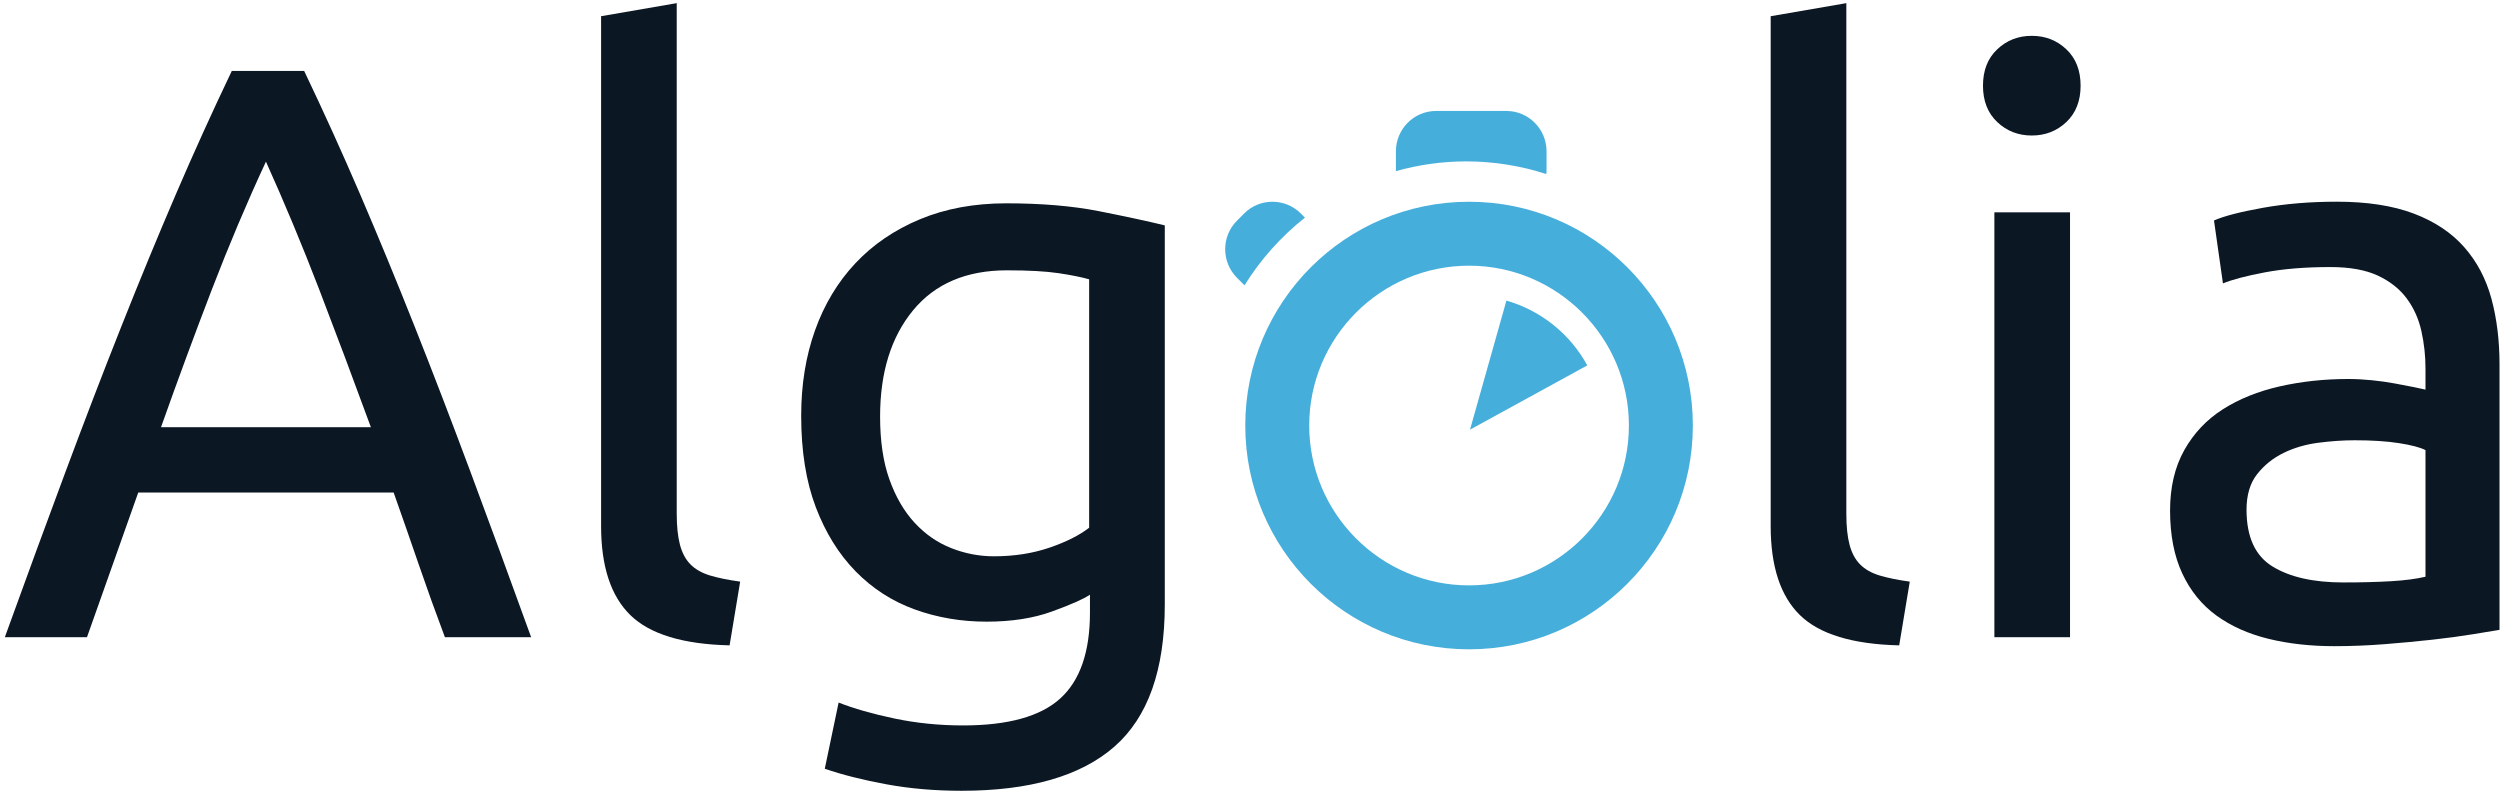
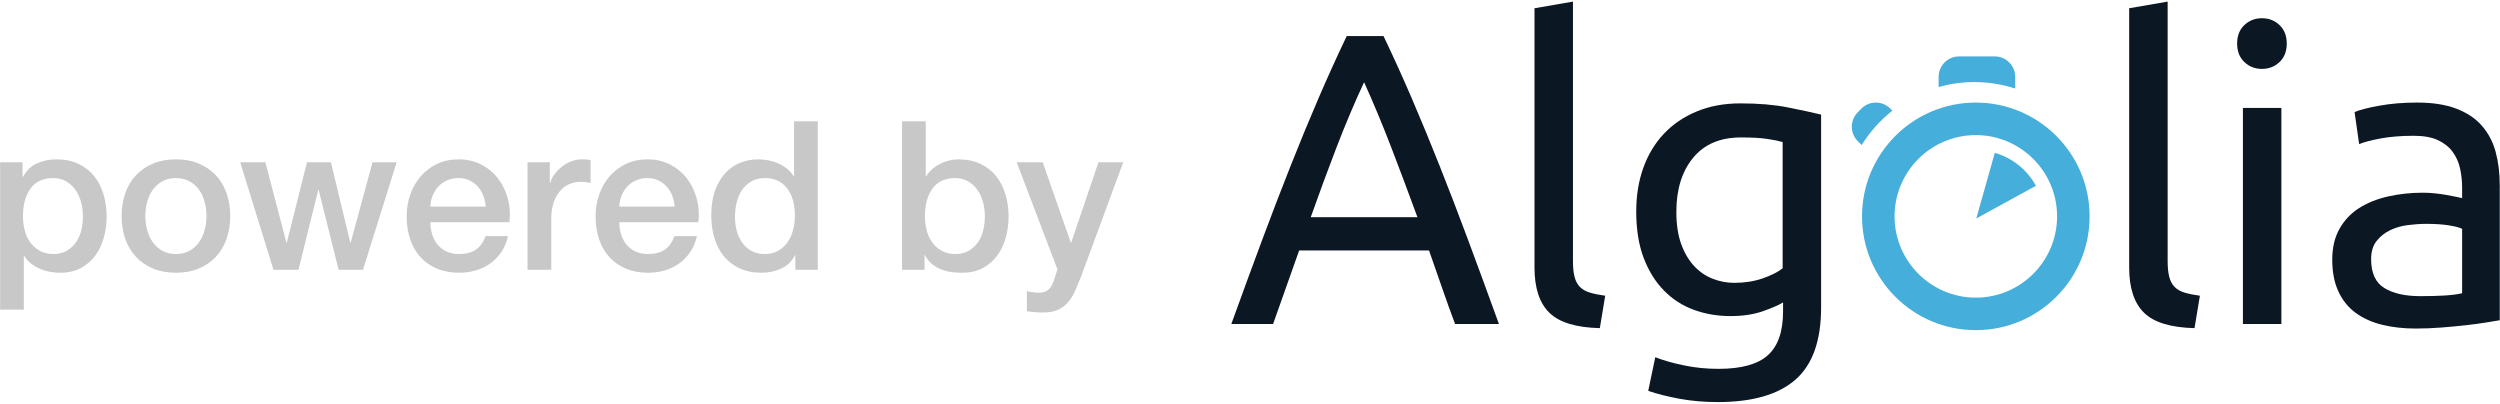
- <svg xmlns="http://www.w3.org/2000/svg" width="391px" height="124px" viewBox="0 0 391 124" version="1.1">
+ <svg xmlns="http://www.w3.org/2000/svg" width="769px" height="124px" viewBox="0 0 769 124" version="1.1">
  <defs />
  <g id="Page-1" stroke="none" stroke-width="1" fill="none" fill-rule="evenodd">
-     <g id="Algolia_logo_bg-white" transform="translate(1, 0)">
-       <path d="M234.603,47.018 L228.908,67.199 L247.25,57.147 C244.586,52.262 240.04,48.569 234.603,47.018 Z" id="Fill-1" fill="#46AEDA" />
-       <path d="M202.456,33.4 C200.002,30.936 196.022,30.938 193.569,33.4 L192.459,34.516 C190.005,36.978 190.007,40.976 192.459,43.44 L193.641,44.627 C196.159,40.569 199.365,36.988 203.09,34.039 L202.456,33.4 Z" id="Fill-2" fill="#46AEDA" />
-       <path d="M240.841,27.224 C240.85,27.088 240.88,26.959 240.88,26.82 L240.88,23.665 C240.879,20.181 238.067,17.356 234.598,17.354 L223.601,17.354 C220.133,17.356 217.32,20.18 217.32,23.665 L217.32,26.765 C220.821,25.78 224.505,25.242 228.315,25.242 C232.683,25.242 236.891,25.943 240.841,27.224" id="Fill-3" fill="#46AEDA" />
-       <path d="M228.761,41.553 C242.545,41.553 253.761,52.768 253.761,66.553 C253.761,80.337 242.545,91.553 228.761,91.553 C214.976,91.553 203.761,80.337 203.761,66.553 C203.761,52.768 214.976,41.553 228.761,41.553 M193.761,66.553 C193.761,85.881 209.428,101.553 228.761,101.553 C248.093,101.553 263.761,85.881 263.761,66.553 C263.761,47.225 248.093,31.553 228.761,31.553 C209.428,31.553 193.761,47.225 193.761,66.553 Z" id="Fill-4" fill="#46AEDA" />
-       <path d="M68.583,99.656 C67.14,95.821 65.784,92.052 64.512,88.346 C63.24,84.64 61.923,80.87 60.568,77.036 L20.62,77.036 L12.605,99.656 L-0.245,99.656 C3.147,90.285 6.327,81.618 9.297,73.651 C12.266,65.685 15.168,58.123 18.013,50.969 C20.852,43.811 23.673,36.975 26.472,30.458 C29.271,23.941 32.197,17.488 35.251,11.099 L46.573,11.099 C49.627,17.488 52.553,23.941 55.352,30.458 C58.151,36.975 60.97,43.811 63.813,50.969 C66.653,58.123 69.557,65.685 72.527,73.651 C75.495,81.618 78.676,90.285 82.069,99.656 L68.583,99.656 L68.583,99.656 Z M57.006,66.815 C54.29,59.401 51.598,52.226 48.928,45.281 C46.255,38.338 43.476,31.673 40.594,25.282 C37.624,31.673 34.805,38.338 32.134,45.281 C29.463,52.226 26.81,59.401 24.182,66.815 L57.006,66.815 L57.006,66.815 Z" id="Fill-5" fill="#0C1724" />
-       <path d="M113.109,100.933 C105.815,100.762 100.643,99.188 97.59,96.205 C94.535,93.224 93.011,88.581 93.011,82.276 L93.011,2.535 L104.84,0.491 L104.84,80.359 C104.84,82.321 105.011,83.938 105.349,85.216 C105.69,86.493 106.241,87.517 107.003,88.283 C107.766,89.048 108.785,89.624 110.058,90.008 C111.331,90.391 112.899,90.711 114.763,90.967 L113.109,100.933" id="Fill-6" fill="#0C1724" />
-       <path d="M169.469,93.01 C168.453,93.695 166.48,94.565 163.554,95.63 C160.628,96.695 157.213,97.228 153.312,97.228 C149.325,97.228 145.572,96.588 142.053,95.312 C138.533,94.032 135.458,92.052 132.829,89.369 C130.2,86.684 128.122,83.342 126.595,79.338 C125.07,75.334 124.305,70.563 124.305,65.026 C124.305,60.17 125.024,55.718 126.468,51.671 C127.91,47.626 130.008,44.131 132.766,41.192 C135.521,38.253 138.892,35.953 142.879,34.292 C146.866,32.63 151.361,31.799 156.365,31.799 C161.878,31.799 166.69,32.206 170.806,33.014 C174.919,33.825 178.375,34.569 181.173,35.249 L181.173,94.545 C181.173,104.768 178.546,112.178 173.287,116.779 C168.026,121.379 160.054,123.678 149.368,123.678 C145.212,123.678 141.29,123.34 137.6,122.658 C133.911,121.974 130.708,121.168 127.996,120.23 L130.159,109.88 C132.532,110.814 135.438,111.647 138.873,112.371 C142.308,113.093 145.89,113.458 149.622,113.458 C156.662,113.458 161.729,112.052 164.826,109.239 C167.922,106.429 169.469,101.955 169.469,95.821 L169.469,93.01 L169.469,93.01 Z M164.572,42.726 C162.577,42.429 159.885,42.278 156.494,42.278 C150.133,42.278 145.234,44.368 141.799,48.541 C138.364,52.715 136.647,58.251 136.647,65.152 C136.647,68.987 137.132,72.267 138.109,74.993 C139.085,77.721 140.399,79.975 142.053,81.766 C143.707,83.553 145.615,84.876 147.778,85.726 C149.941,86.579 152.168,87.004 154.458,87.004 C157.595,87.004 160.479,86.557 163.108,85.663 C165.736,84.767 167.815,83.725 169.342,82.533 L169.342,43.685 C168.153,43.344 166.565,43.025 164.572,42.726 Z" id="Fill-7" fill="#0C1724" />
-       <path d="M296.035,100.934 C288.739,100.762 283.567,99.189 280.514,96.206 C277.461,93.226 275.934,88.581 275.934,82.277 L275.934,2.537 L287.767,0.492 L287.767,80.359 C287.767,82.321 287.935,83.938 288.275,85.216 C288.614,86.494 289.165,87.517 289.93,88.283 C290.692,89.05 291.708,89.626 292.982,90.009 C294.254,90.393 295.821,90.711 297.689,90.967 L296.035,100.934" id="Fill-8" fill="#0C1724" />
-       <path d="M316.771,21.194 C314.652,21.194 312.847,20.49 311.366,19.086 C309.88,17.679 309.139,15.786 309.139,13.399 C309.139,11.014 309.88,9.117 311.366,7.713 C312.847,6.306 314.652,5.604 316.771,5.604 C318.891,5.604 320.694,6.306 322.18,7.713 C323.661,9.117 324.406,11.014 324.406,13.399 C324.406,15.786 323.661,17.679 322.18,19.086 C320.694,20.49 318.891,21.194 316.771,21.194 L316.771,21.194 Z M310.92,33.206 L322.752,33.206 L322.752,99.656 L310.92,99.656 L310.92,33.206 Z" id="Fill-9" fill="#0C1724" />
-       <path d="M364.479,31.545 C369.229,31.545 373.236,32.165 376.503,33.399 C379.766,34.634 382.396,36.38 384.389,38.636 C386.382,40.896 387.803,43.579 388.652,46.689 C389.498,49.798 389.924,53.226 389.924,56.975 L389.924,98.508 C388.906,98.678 387.485,98.912 385.663,99.21 C383.838,99.508 381.782,99.784 379.492,100.04 C377.202,100.295 374.72,100.529 372.05,100.742 C369.377,100.953 366.725,101.062 364.098,101.062 C360.364,101.062 356.931,100.679 353.793,99.912 C350.654,99.145 347.94,97.931 345.65,96.271 C343.36,94.61 341.579,92.417 340.307,89.689 C339.035,86.963 338.399,83.683 338.399,79.849 C338.399,76.187 339.14,73.034 340.626,70.393 C342.107,67.753 344.122,65.624 346.668,64.003 C349.213,62.386 352.181,61.192 355.574,60.425 C358.965,59.659 362.527,59.275 366.26,59.275 C367.446,59.275 368.678,59.338 369.95,59.466 C371.222,59.594 372.432,59.767 373.575,59.979 C374.72,60.192 375.717,60.383 376.567,60.553 C377.414,60.725 378.007,60.853 378.347,60.936 L378.347,57.614 C378.347,55.654 378.135,53.717 377.71,51.799 C377.285,49.882 376.522,48.18 375.42,46.689 C374.318,45.198 372.812,44.005 370.903,43.109 C368.995,42.216 366.513,41.768 363.462,41.768 C359.558,41.768 356.147,42.046 353.219,42.599 C350.295,43.153 348.11,43.729 346.668,44.324 L345.269,34.484 C346.795,33.804 349.341,33.143 352.902,32.504 C356.464,31.864 360.323,31.545 364.479,31.545 L364.479,31.545 Z M365.497,91.095 C368.296,91.095 370.778,91.03 372.94,90.902 C375.103,90.774 376.905,90.542 378.347,90.2 L378.347,70.393 C377.497,69.968 376.119,69.606 374.213,69.307 C372.303,69.009 369.992,68.858 367.278,68.858 C365.497,68.858 363.609,68.987 361.618,69.243 C359.624,69.498 357.799,70.032 356.147,70.839 C354.492,71.65 353.113,72.756 352.012,74.163 C350.909,75.567 350.358,77.421 350.358,79.721 C350.358,83.981 351.713,86.941 354.429,88.602 C357.143,90.265 360.832,91.095 365.497,91.095 L365.497,91.095 Z" id="Fill-10" fill="#0C1724" />
+     <g id="algolia-logo" transform="translate(-4, 0)">
+       <path d="M617.603,47.018 L611.908,67.199 L630.25,57.147 C627.586,52.262 623.04,48.569 617.603,47.018 Z" id="Fill-1" fill="#46AEDA" fill-rule="nonzero" />
+       <path d="M585.456,33.4 C583.002,30.936 579.022,30.938 576.569,33.4 L575.459,34.516 C573.005,36.978 573.007,40.976 575.459,43.44 L576.641,44.627 C579.159,40.569 582.365,36.988 586.09,34.039 L585.456,33.4 Z" id="Fill-2" fill="#46AEDA" fill-rule="nonzero" />
+       <path d="M623.841,27.224 C623.85,27.088 623.88,26.959 623.88,26.82 L623.88,23.665 C623.879,20.181 621.067,17.356 617.598,17.354 L606.601,17.354 C603.133,17.356 600.32,20.18 600.32,23.665 L600.32,26.765 C603.821,25.78 607.505,25.242 611.315,25.242 C615.683,25.242 619.891,25.943 623.841,27.224" id="Fill-3" fill="#46AEDA" fill-rule="nonzero" />
+       <path d="M611.761,41.553 C625.545,41.553 636.761,52.768 636.761,66.553 C636.761,80.337 625.545,91.553 611.761,91.553 C597.976,91.553 586.761,80.337 586.761,66.553 C586.761,52.768 597.976,41.553 611.761,41.553 L611.761,41.553 Z M576.761,66.553 C576.761,85.881 592.428,101.553 611.761,101.553 C631.093,101.553 646.761,85.881 646.761,66.553 C646.761,47.225 631.093,31.553 611.761,31.553 C592.428,31.553 576.761,47.225 576.761,66.553 Z" id="Fill-4" fill="#46AEDA" fill-rule="nonzero" />
+       <path d="M451.583,99.656 C450.14,95.821 448.784,92.052 447.512,88.346 C446.24,84.64 444.923,80.87 443.568,77.036 L403.62,77.036 L395.605,99.656 L382.755,99.656 C386.147,90.285 389.327,81.618 392.297,73.651 C395.266,65.685 398.168,58.123 401.013,50.969 C403.852,43.811 406.673,36.975 409.472,30.458 C412.271,23.941 415.197,17.488 418.251,11.099 L429.573,11.099 C432.627,17.488 435.553,23.941 438.352,30.458 C441.151,36.975 443.97,43.811 446.813,50.969 C449.653,58.123 452.557,65.685 455.527,73.651 C458.495,81.618 461.676,90.285 465.069,99.656 L451.583,99.656 L451.583,99.656 Z M440.006,66.815 C437.29,59.401 434.598,52.226 431.928,45.281 C429.255,38.338 426.476,31.673 423.594,25.282 C420.624,31.673 417.805,38.338 415.134,45.281 C412.463,52.226 409.81,59.401 407.182,66.815 L440.006,66.815 L440.006,66.815 Z" id="Fill-5" fill="#0C1724" fill-rule="nonzero" />
+       <path d="M496.109,100.933 C488.815,100.762 483.643,99.188 480.59,96.205 C477.535,93.224 476.011,88.581 476.011,82.276 L476.011,2.535 L487.84,0.491 L487.84,80.359 C487.84,82.321 488.011,83.938 488.349,85.216 C488.69,86.493 489.241,87.517 490.003,88.283 C490.766,89.048 491.785,89.624 493.058,90.008 C494.331,90.391 495.899,90.711 497.763,90.967 L496.109,100.933" id="Fill-6" fill="#0C1724" fill-rule="nonzero" />
+       <path d="M552.469,93.01 C551.453,93.695 549.48,94.565 546.554,95.63 C543.628,96.695 540.213,97.228 536.312,97.228 C532.325,97.228 528.572,96.588 525.053,95.312 C521.533,94.032 518.458,92.052 515.829,89.369 C513.2,86.684 511.122,83.342 509.595,79.338 C508.07,75.334 507.305,70.563 507.305,65.026 C507.305,60.17 508.024,55.718 509.468,51.671 C510.91,47.626 513.008,44.131 515.766,41.192 C518.521,38.253 521.892,35.953 525.879,34.292 C529.866,32.63 534.361,31.799 539.365,31.799 C544.878,31.799 549.69,32.206 553.806,33.014 C557.919,33.825 561.375,34.569 564.173,35.249 L564.173,94.545 C564.173,104.768 561.546,112.178 556.287,116.779 C551.026,121.379 543.054,123.678 532.368,123.678 C528.212,123.678 524.29,123.34 520.6,122.658 C516.911,121.974 513.708,121.168 510.996,120.23 L513.159,109.88 C515.532,110.814 518.438,111.647 521.873,112.371 C525.308,113.093 528.89,113.458 532.622,113.458 C539.662,113.458 544.729,112.052 547.826,109.239 C550.922,106.429 552.469,101.955 552.469,95.821 L552.469,93.01 L552.469,93.01 Z M547.572,42.726 C545.577,42.429 542.885,42.278 539.494,42.278 C533.133,42.278 528.234,44.368 524.799,48.541 C521.364,52.715 519.647,58.251 519.647,65.152 C519.647,68.987 520.132,72.267 521.109,74.993 C522.085,77.721 523.399,79.975 525.053,81.766 C526.707,83.553 528.615,84.876 530.778,85.726 C532.941,86.579 535.168,87.004 537.458,87.004 C540.595,87.004 543.479,86.557 546.108,85.663 C548.736,84.767 550.815,83.725 552.342,82.533 L552.342,43.685 C551.153,43.344 549.565,43.025 547.572,42.726 Z" id="Fill-7" fill="#0C1724" fill-rule="nonzero" />
+       <path d="M679.035,100.934 C671.739,100.762 666.567,99.189 663.514,96.206 C660.461,93.226 658.934,88.581 658.934,82.277 L658.934,2.537 L670.767,0.492 L670.767,80.359 C670.767,82.321 670.935,83.938 671.275,85.216 C671.614,86.494 672.165,87.517 672.93,88.283 C673.692,89.05 674.708,89.626 675.982,90.009 C677.254,90.393 678.821,90.711 680.689,90.967 L679.035,100.934" id="Fill-8" fill="#0C1724" fill-rule="nonzero" />
+       <path d="M699.771,21.194 C697.652,21.194 695.847,20.49 694.366,19.086 C692.88,17.679 692.139,15.786 692.139,13.399 C692.139,11.014 692.88,9.117 694.366,7.713 C695.847,6.306 697.652,5.604 699.771,5.604 C701.891,5.604 703.694,6.306 705.18,7.713 C706.661,9.117 707.406,11.014 707.406,13.399 C707.406,15.786 706.661,17.679 705.18,19.086 C703.694,20.49 701.891,21.194 699.771,21.194 L699.771,21.194 Z M693.92,33.206 L705.752,33.206 L705.752,99.656 L693.92,99.656 L693.92,33.206 Z" id="Fill-9" fill="#0C1724" fill-rule="nonzero" />
+       <path d="M747.479,31.545 C752.229,31.545 756.236,32.165 759.503,33.399 C762.766,34.634 765.396,36.38 767.389,38.636 C769.382,40.896 770.803,43.579 771.652,46.689 C772.498,49.798 772.924,53.226 772.924,56.975 L772.924,98.508 C771.906,98.678 770.485,98.912 768.663,99.21 C766.838,99.508 764.782,99.784 762.492,100.04 C760.202,100.295 757.72,100.529 755.05,100.742 C752.377,100.953 749.725,101.062 747.098,101.062 C743.364,101.062 739.931,100.679 736.793,99.912 C733.654,99.145 730.94,97.931 728.65,96.271 C726.36,94.61 724.579,92.417 723.307,89.689 C722.035,86.963 721.399,83.683 721.399,79.849 C721.399,76.187 722.14,73.034 723.626,70.393 C725.107,67.753 727.122,65.624 729.668,64.003 C732.213,62.386 735.181,61.192 738.574,60.425 C741.965,59.659 745.527,59.275 749.26,59.275 C750.446,59.275 751.678,59.338 752.95,59.466 C754.222,59.594 755.432,59.767 756.575,59.979 C757.72,60.192 758.717,60.383 759.567,60.553 C760.414,60.725 761.007,60.853 761.347,60.936 L761.347,57.614 C761.347,55.654 761.135,53.717 760.71,51.799 C760.285,49.882 759.522,48.18 758.42,46.689 C757.318,45.198 755.812,44.005 753.903,43.109 C751.995,42.216 749.513,41.768 746.462,41.768 C742.558,41.768 739.147,42.046 736.219,42.599 C733.295,43.153 731.11,43.729 729.668,44.324 L728.269,34.484 C729.795,33.804 732.341,33.143 735.902,32.504 C739.464,31.864 743.323,31.545 747.479,31.545 L747.479,31.545 Z M748.497,91.095 C751.296,91.095 753.778,91.03 755.94,90.902 C758.103,90.774 759.905,90.542 761.347,90.2 L761.347,70.393 C760.497,69.968 759.119,69.606 757.213,69.307 C755.303,69.009 752.992,68.858 750.278,68.858 C748.497,68.858 746.609,68.987 744.618,69.243 C742.624,69.498 740.799,70.032 739.147,70.839 C737.492,71.65 736.113,72.756 735.012,74.163 C733.909,75.567 733.358,77.421 733.358,79.721 C733.358,83.981 734.713,86.941 737.429,88.602 C740.143,90.265 743.832,91.095 748.497,91.095 L748.497,91.095 Z" id="Fill-10" fill="#0C1724" fill-rule="nonzero" />
+       <path d="M4.032,49.912 L10.944,49.912 L10.944,54.392 L11.072,54.392 C12.096,52.472 13.525,51.096 15.36,50.264 C17.195,49.432 19.179,49.016 21.312,49.016 C23.915,49.016 26.187,49.475 28.128,50.392 C30.069,51.309 31.68,52.568 32.96,54.168 C34.24,55.768 35.2,57.635 35.84,59.768 C36.48,61.901 36.8,64.184 36.8,66.616 C36.8,68.835 36.512,70.989 35.936,73.08 C35.36,75.171 34.485,77.016 33.312,78.616 C32.139,80.216 30.656,81.496 28.864,82.456 C27.072,83.416 24.96,83.896 22.528,83.896 C21.461,83.896 20.395,83.8 19.328,83.608 C18.261,83.416 17.237,83.107 16.256,82.68 C15.275,82.253 14.368,81.709 13.536,81.048 C12.704,80.387 12.011,79.608 11.456,78.712 L11.328,78.712 L11.328,95.224 L4.032,95.224 L4.032,49.912 Z M29.504,66.488 C29.504,64.995 29.312,63.544 28.928,62.136 C28.544,60.728 27.968,59.48 27.2,58.392 C26.432,57.304 25.472,56.429 24.32,55.768 C23.168,55.107 21.845,54.776 20.352,54.776 C17.28,54.776 14.965,55.843 13.408,57.976 C11.851,60.109 11.072,62.947 11.072,66.488 C11.072,68.152 11.275,69.699 11.68,71.128 C12.085,72.557 12.693,73.784 13.504,74.808 C14.315,75.832 15.285,76.643 16.416,77.24 C17.547,77.837 18.859,78.136 20.352,78.136 C22.016,78.136 23.424,77.795 24.576,77.112 C25.728,76.429 26.677,75.544 27.424,74.456 C28.171,73.368 28.704,72.131 29.024,70.744 C29.344,69.357 29.504,67.939 29.504,66.488 Z M58.112,83.896 C55.467,83.896 53.109,83.459 51.04,82.584 C48.971,81.709 47.221,80.504 45.792,78.968 C44.363,77.432 43.275,75.597 42.528,73.464 C41.781,71.331 41.408,68.984 41.408,66.424 C41.408,63.907 41.781,61.581 42.528,59.448 C43.275,57.315 44.363,55.48 45.792,53.944 C47.221,52.408 48.971,51.203 51.04,50.328 C53.109,49.453 55.467,49.016 58.112,49.016 C60.757,49.016 63.115,49.453 65.184,50.328 C67.253,51.203 69.003,52.408 70.432,53.944 C71.861,55.48 72.949,57.315 73.696,59.448 C74.443,61.581 74.816,63.907 74.816,66.424 C74.816,68.984 74.443,71.331 73.696,73.464 C72.949,75.597 71.861,77.432 70.432,78.968 C69.003,80.504 67.253,81.709 65.184,82.584 C63.115,83.459 60.757,83.896 58.112,83.896 Z M58.112,78.136 C59.733,78.136 61.141,77.795 62.336,77.112 C63.531,76.429 64.512,75.533 65.28,74.424 C66.048,73.315 66.613,72.067 66.976,70.68 C67.339,69.293 67.52,67.875 67.52,66.424 C67.52,65.016 67.339,63.608 66.976,62.2 C66.613,60.792 66.048,59.544 65.28,58.456 C64.512,57.368 63.531,56.483 62.336,55.8 C61.141,55.117 59.733,54.776 58.112,54.776 C56.491,54.776 55.083,55.117 53.888,55.8 C52.693,56.483 51.712,57.368 50.944,58.456 C50.176,59.544 49.611,60.792 49.248,62.2 C48.885,63.608 48.704,65.016 48.704,66.424 C48.704,67.875 48.885,69.293 49.248,70.68 C49.611,72.067 50.176,73.315 50.944,74.424 C51.712,75.533 52.693,76.429 53.888,77.112 C55.083,77.795 56.491,78.136 58.112,78.136 Z M77.888,49.912 L85.632,49.912 L92.096,74.616 L92.224,74.616 L98.432,49.912 L105.792,49.912 L111.744,74.616 L111.872,74.616 L118.592,49.912 L126.016,49.912 L115.648,83 L108.16,83 L102.016,58.424 L101.888,58.424 L95.808,83 L88.128,83 L77.888,49.912 Z M153.408,63.544 C153.323,62.392 153.077,61.283 152.672,60.216 C152.267,59.149 151.712,58.221 151.008,57.432 C150.304,56.643 149.451,56.003 148.448,55.512 C147.445,55.021 146.325,54.776 145.088,54.776 C143.808,54.776 142.645,55 141.6,55.448 C140.555,55.896 139.659,56.515 138.912,57.304 C138.165,58.093 137.568,59.021 137.12,60.088 C136.672,61.155 136.427,62.307 136.384,63.544 L153.408,63.544 Z M136.384,68.344 C136.384,69.624 136.565,70.861 136.928,72.056 C137.291,73.251 137.835,74.296 138.56,75.192 C139.285,76.088 140.203,76.803 141.312,77.336 C142.421,77.869 143.744,78.136 145.28,78.136 C147.413,78.136 149.131,77.677 150.432,76.76 C151.733,75.843 152.704,74.467 153.344,72.632 L160.256,72.632 C159.872,74.424 159.211,76.024 158.272,77.432 C157.333,78.84 156.203,80.024 154.88,80.984 C153.557,81.944 152.075,82.669 150.432,83.16 C148.789,83.651 147.072,83.896 145.28,83.896 C142.677,83.896 140.373,83.469 138.368,82.616 C136.363,81.763 134.667,80.568 133.28,79.032 C131.893,77.496 130.848,75.661 130.144,73.528 C129.44,71.395 129.088,69.048 129.088,66.488 C129.088,64.141 129.461,61.912 130.208,59.8 C130.955,57.688 132.021,55.832 133.408,54.232 C134.795,52.632 136.469,51.363 138.432,50.424 C140.395,49.485 142.613,49.016 145.088,49.016 C147.691,49.016 150.027,49.56 152.096,50.648 C154.165,51.736 155.883,53.176 157.248,54.968 C158.613,56.76 159.605,58.819 160.224,61.144 C160.843,63.469 161.003,65.869 160.704,68.344 L136.384,68.344 Z M166.272,49.912 L173.12,49.912 L173.12,56.312 L173.248,56.312 C173.461,55.416 173.877,54.541 174.496,53.688 C175.115,52.835 175.861,52.056 176.736,51.352 C177.611,50.648 178.581,50.083 179.648,49.656 C180.715,49.229 181.803,49.016 182.912,49.016 C183.765,49.016 184.352,49.037 184.672,49.08 C184.992,49.123 185.323,49.165 185.664,49.208 L185.664,56.248 C185.152,56.163 184.629,56.088 184.096,56.024 C183.563,55.96 183.04,55.928 182.528,55.928 C181.291,55.928 180.128,56.173 179.04,56.664 C177.952,57.155 177.003,57.88 176.192,58.84 C175.381,59.8 174.741,60.984 174.272,62.392 C173.803,63.8 173.568,65.421 173.568,67.256 L173.568,83 L166.272,83 L166.272,49.912 Z M211.52,63.544 C211.435,62.392 211.189,61.283 210.784,60.216 C210.379,59.149 209.824,58.221 209.12,57.432 C208.416,56.643 207.563,56.003 206.56,55.512 C205.557,55.021 204.437,54.776 203.2,54.776 C201.92,54.776 200.757,55 199.712,55.448 C198.667,55.896 197.771,56.515 197.024,57.304 C196.277,58.093 195.68,59.021 195.232,60.088 C194.784,61.155 194.539,62.307 194.496,63.544 L211.52,63.544 Z M194.496,68.344 C194.496,69.624 194.677,70.861 195.04,72.056 C195.403,73.251 195.947,74.296 196.672,75.192 C197.397,76.088 198.315,76.803 199.424,77.336 C200.533,77.869 201.856,78.136 203.392,78.136 C205.525,78.136 207.243,77.677 208.544,76.76 C209.845,75.843 210.816,74.467 211.456,72.632 L218.368,72.632 C217.984,74.424 217.323,76.024 216.384,77.432 C215.445,78.84 214.315,80.024 212.992,80.984 C211.669,81.944 210.187,82.669 208.544,83.16 C206.901,83.651 205.184,83.896 203.392,83.896 C200.789,83.896 198.485,83.469 196.48,82.616 C194.475,81.763 192.779,80.568 191.392,79.032 C190.005,77.496 188.96,75.661 188.256,73.528 C187.552,71.395 187.2,69.048 187.2,66.488 C187.2,64.141 187.573,61.912 188.32,59.8 C189.067,57.688 190.133,55.832 191.52,54.232 C192.907,52.632 194.581,51.363 196.544,50.424 C198.507,49.485 200.725,49.016 203.2,49.016 C205.803,49.016 208.139,49.56 210.208,50.648 C212.277,51.736 213.995,53.176 215.36,54.968 C216.725,56.76 217.717,58.819 218.336,61.144 C218.955,63.469 219.115,65.869 218.816,68.344 L194.496,68.344 Z M255.552,83 L248.64,83 L248.64,78.52 L248.512,78.52 C247.531,80.44 246.101,81.816 244.224,82.648 C242.347,83.48 240.363,83.896 238.272,83.896 C235.669,83.896 233.397,83.437 231.456,82.52 C229.515,81.603 227.904,80.355 226.624,78.776 C225.344,77.197 224.384,75.331 223.744,73.176 C223.104,71.021 222.784,68.707 222.784,66.232 C222.784,63.245 223.189,60.664 224,58.488 C224.811,56.312 225.888,54.52 227.232,53.112 C228.576,51.704 230.112,50.669 231.84,50.008 C233.568,49.347 235.328,49.016 237.12,49.016 C238.144,49.016 239.189,49.112 240.256,49.304 C241.323,49.496 242.347,49.805 243.328,50.232 C244.309,50.659 245.216,51.203 246.048,51.864 C246.88,52.525 247.573,53.304 248.128,54.2 L248.256,54.2 L248.256,37.304 L255.552,37.304 L255.552,83 Z M230.08,66.808 C230.08,68.216 230.261,69.603 230.624,70.968 C230.987,72.333 231.541,73.549 232.288,74.616 C233.035,75.683 233.984,76.536 235.136,77.176 C236.288,77.816 237.653,78.136 239.232,78.136 C240.853,78.136 242.251,77.795 243.424,77.112 C244.597,76.429 245.557,75.533 246.304,74.424 C247.051,73.315 247.605,72.067 247.968,70.68 C248.331,69.293 248.512,67.875 248.512,66.424 C248.512,62.755 247.691,59.896 246.048,57.848 C244.405,55.8 242.176,54.776 239.36,54.776 C237.653,54.776 236.213,55.128 235.04,55.832 C233.867,56.536 232.907,57.453 232.16,58.584 C231.413,59.715 230.88,60.995 230.56,62.424 C230.24,63.853 230.08,65.315 230.08,66.808 Z M281.472,37.304 L288.768,37.304 L288.768,54.2 L288.896,54.2 C289.408,53.389 290.027,52.664 290.752,52.024 C291.477,51.384 292.277,50.84 293.152,50.392 C294.027,49.944 294.944,49.603 295.904,49.368 C296.864,49.133 297.813,49.016 298.752,49.016 C301.355,49.016 303.627,49.475 305.568,50.392 C307.509,51.309 309.12,52.568 310.4,54.168 C311.68,55.768 312.64,57.635 313.28,59.768 C313.92,61.901 314.24,64.184 314.24,66.616 C314.24,68.835 313.952,70.989 313.376,73.08 C312.8,75.171 311.925,77.016 310.752,78.616 C309.579,80.216 308.096,81.496 306.304,82.456 C304.512,83.416 302.4,83.896 299.968,83.896 C298.859,83.896 297.739,83.821 296.608,83.672 C295.477,83.523 294.4,83.235 293.376,82.808 C292.352,82.381 291.424,81.827 290.592,81.144 C289.76,80.461 289.067,79.565 288.512,78.456 L288.384,78.456 L288.384,83 L281.472,83 L281.472,37.304 Z M306.944,66.488 C306.944,64.995 306.752,63.544 306.368,62.136 C305.984,60.728 305.408,59.48 304.64,58.392 C303.872,57.304 302.912,56.429 301.76,55.768 C300.608,55.107 299.285,54.776 297.792,54.776 C294.72,54.776 292.405,55.843 290.848,57.976 C289.291,60.109 288.512,62.947 288.512,66.488 C288.512,68.152 288.715,69.699 289.12,71.128 C289.525,72.557 290.133,73.784 290.944,74.808 C291.755,75.832 292.725,76.643 293.856,77.24 C294.987,77.837 296.299,78.136 297.792,78.136 C299.456,78.136 300.864,77.795 302.016,77.112 C303.168,76.429 304.117,75.544 304.864,74.456 C305.611,73.368 306.144,72.131 306.464,70.744 C306.784,69.357 306.944,67.939 306.944,66.488 Z M316.736,49.912 L324.736,49.912 L333.376,74.616 L333.504,74.616 L341.888,49.912 L349.504,49.912 L336.64,84.792 C336.043,86.285 335.456,87.715 334.88,89.08 C334.304,90.445 333.6,91.651 332.768,92.696 C331.936,93.741 330.901,94.573 329.664,95.192 C328.427,95.811 326.848,96.12 324.928,96.12 C323.221,96.12 321.536,95.992 319.872,95.736 L319.872,89.592 C320.469,89.677 321.045,89.773 321.6,89.88 C322.155,89.987 322.731,90.04 323.328,90.04 C324.181,90.04 324.885,89.933 325.44,89.72 C325.995,89.507 326.453,89.197 326.816,88.792 C327.179,88.387 327.488,87.907 327.744,87.352 C328,86.797 328.235,86.157 328.448,85.432 L329.28,82.872 L316.736,49.912 Z" id="powered-by" fill="#C8C8C8" />
    </g>
  </g>
</svg>
